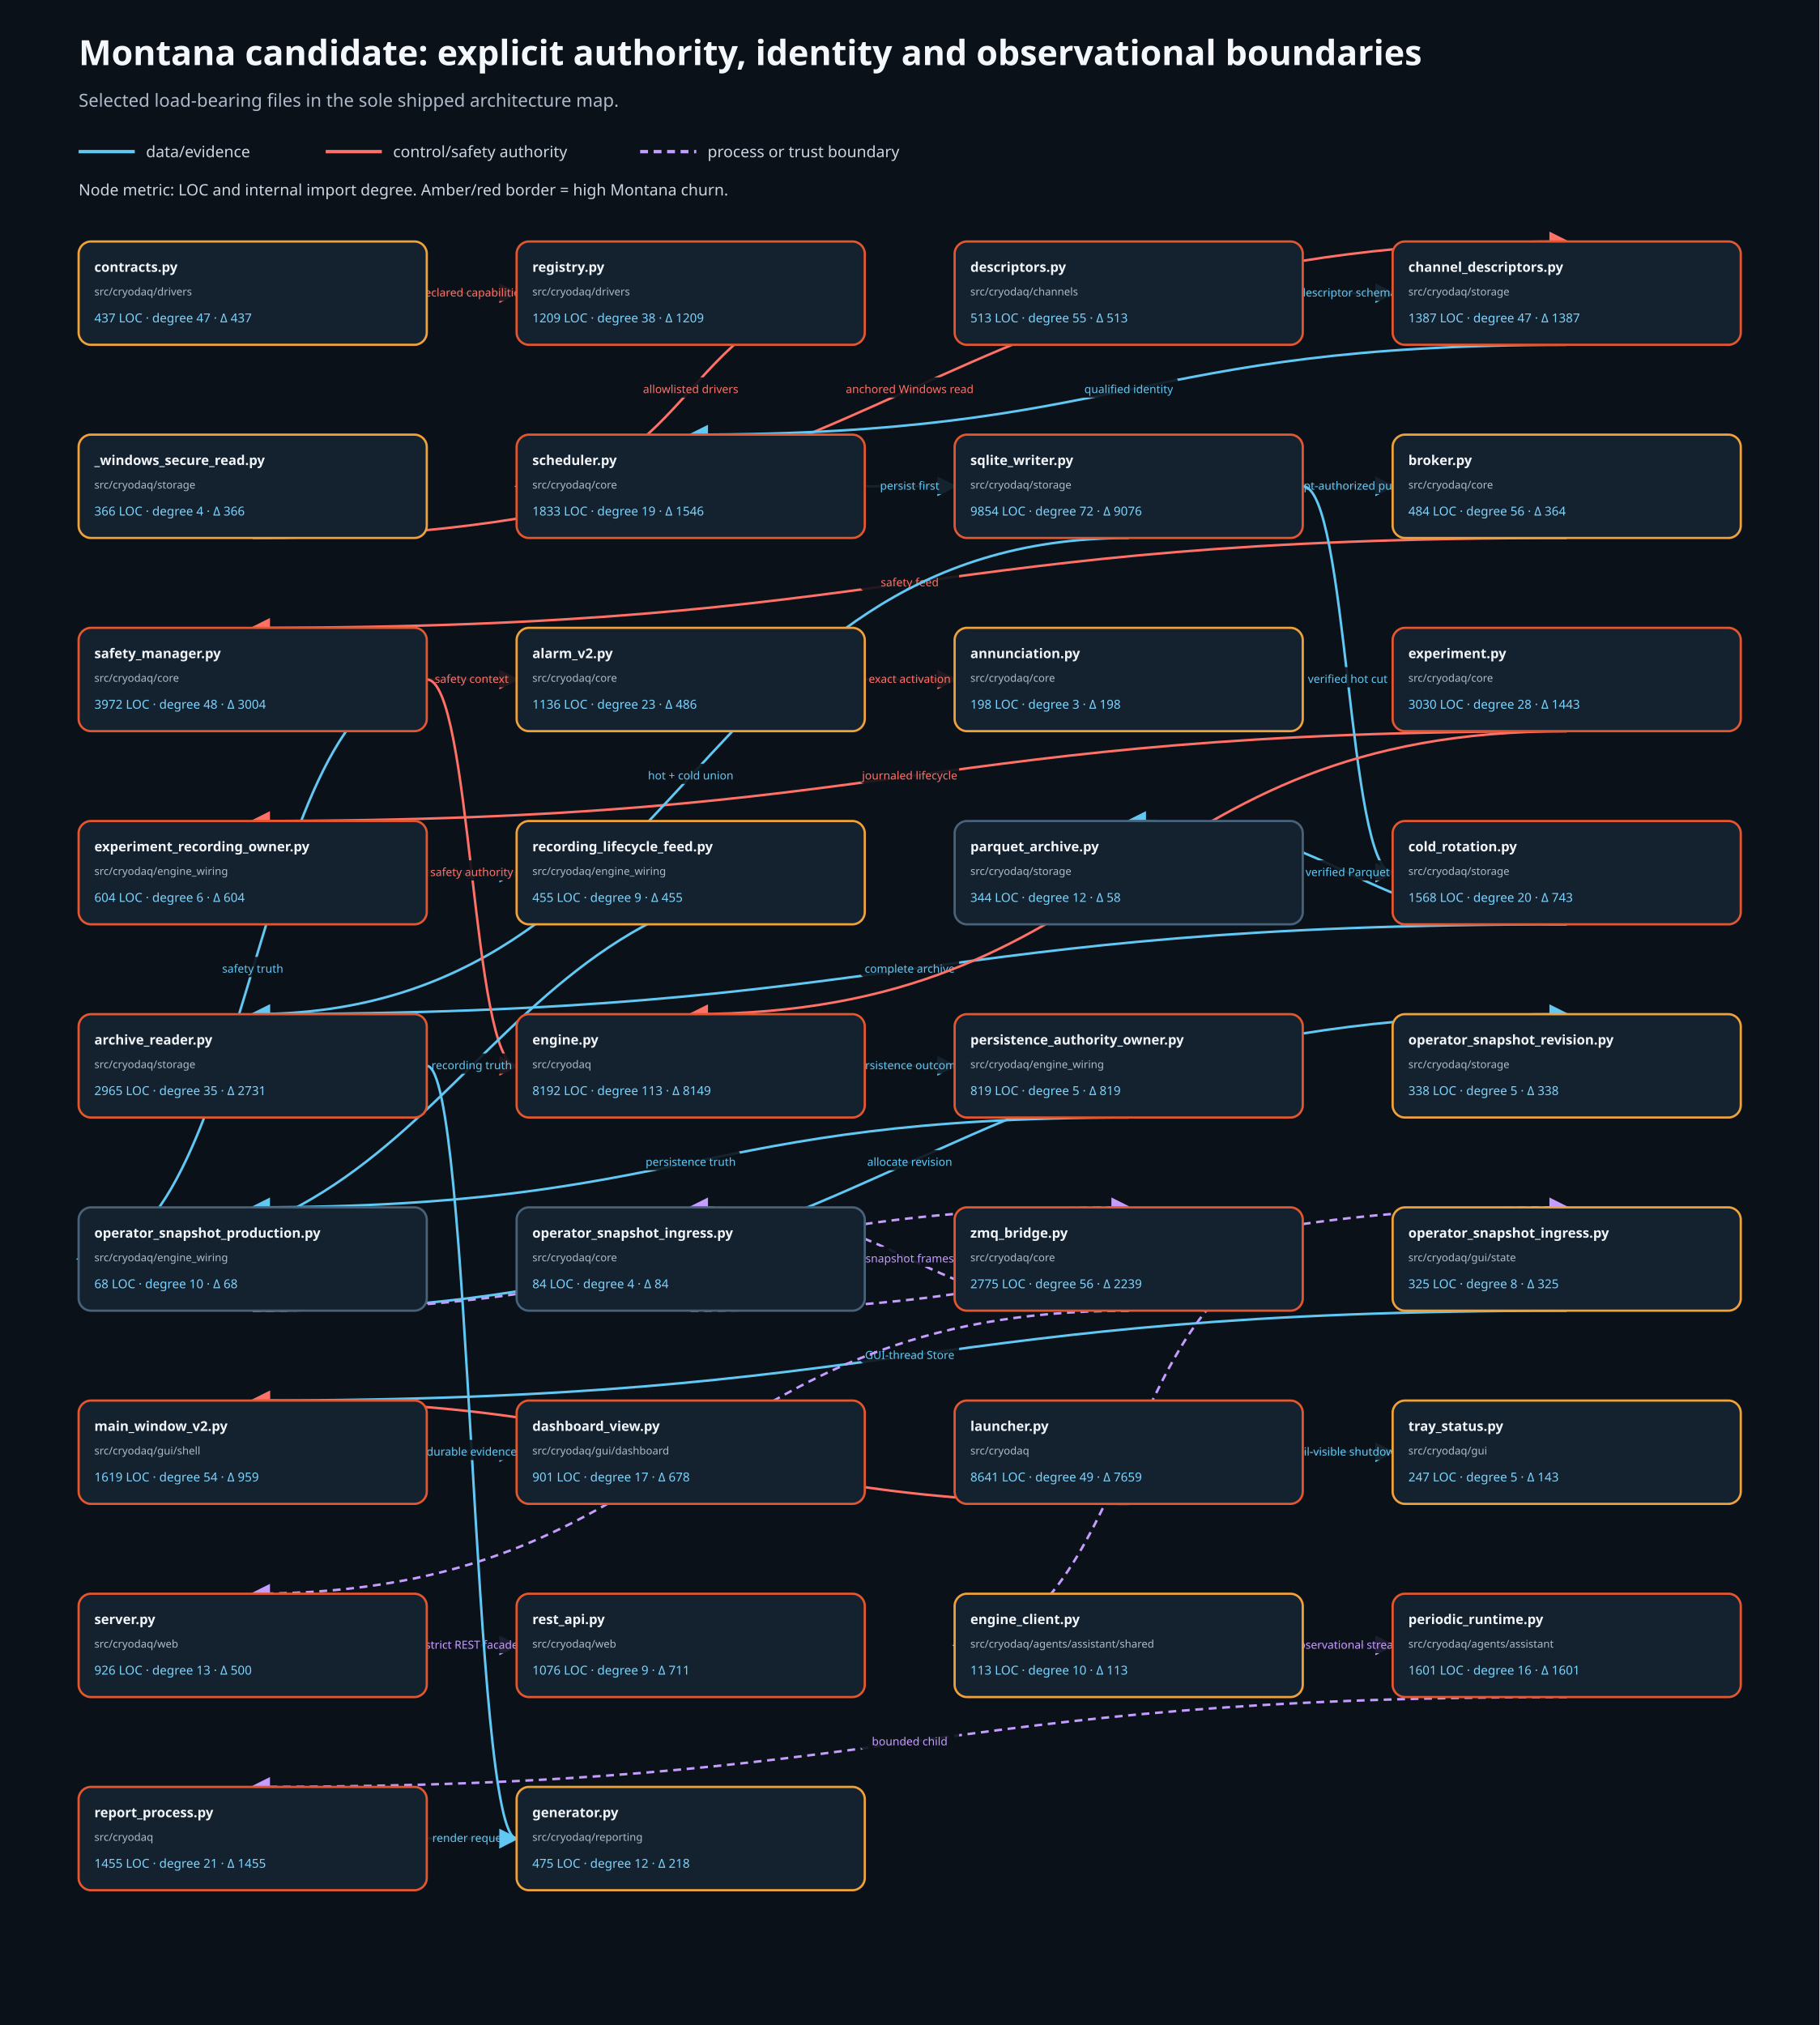
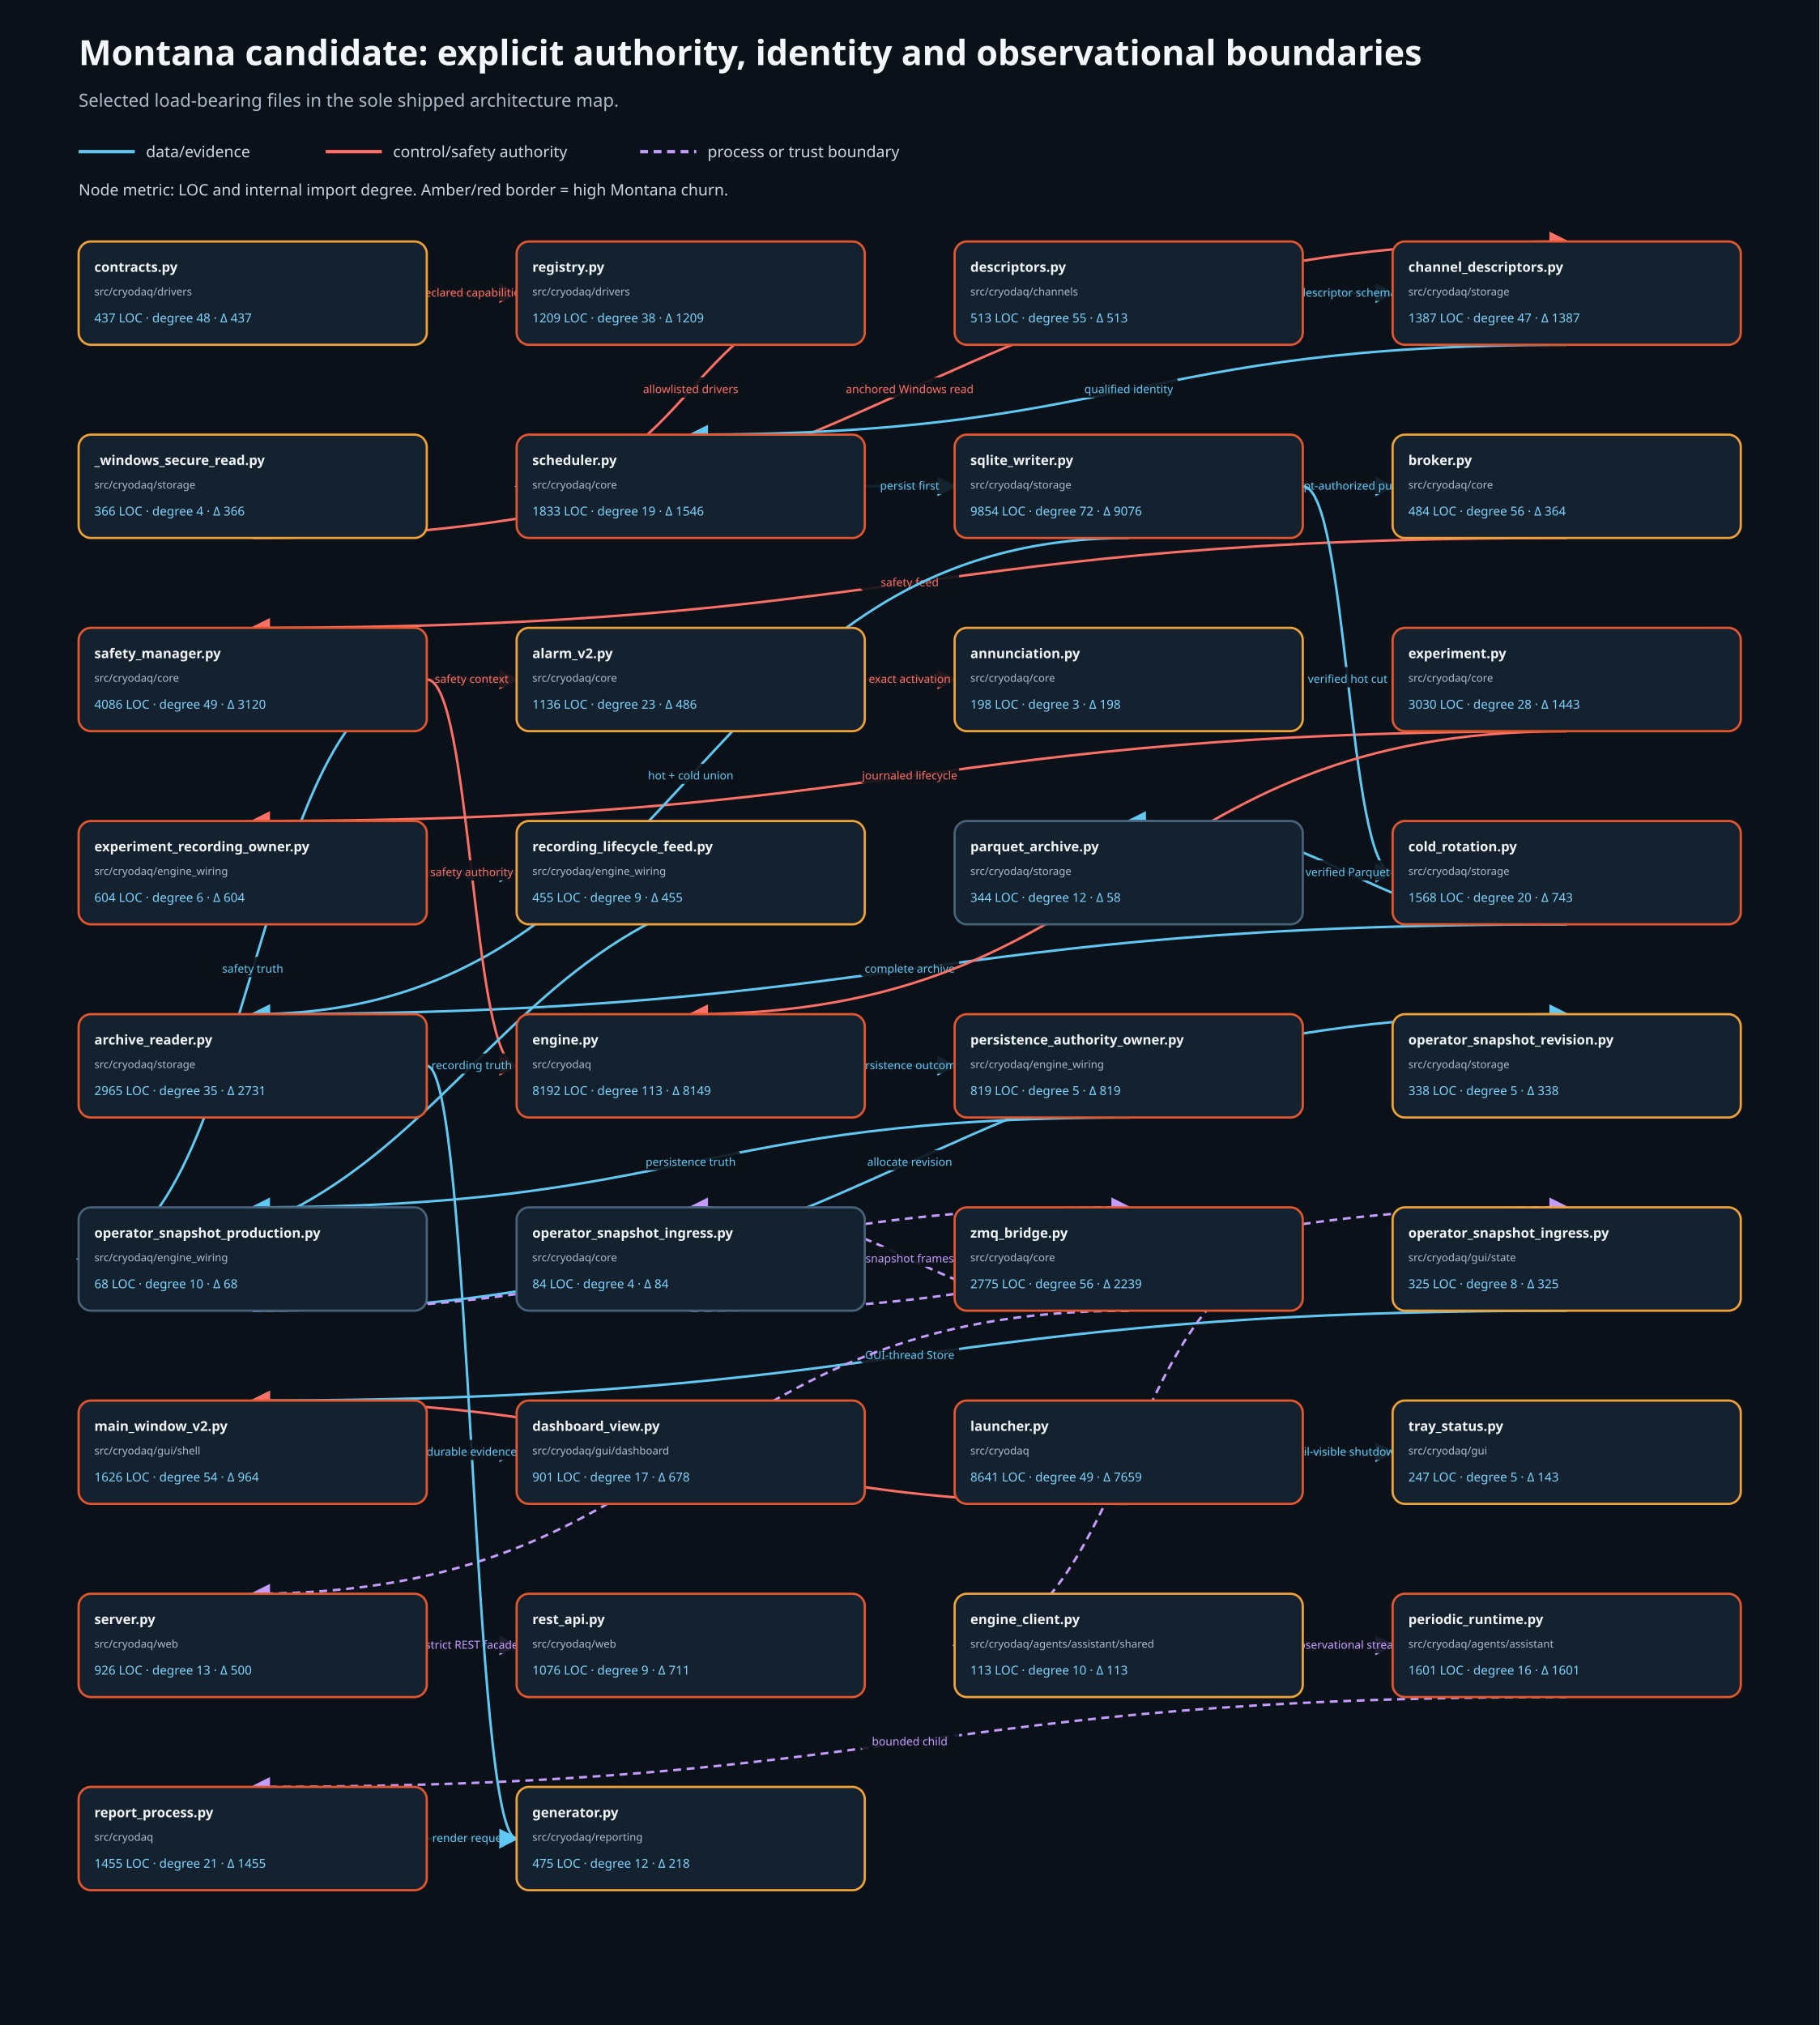
<svg xmlns="http://www.w3.org/2000/svg" role="img" aria-labelledby="title desc" viewBox="0 0 1620 1803" width="1620" height="1803">
  <defs>
    <marker id="dataArrow" markerWidth="8" markerHeight="8" refX="7" refY="4" orient="auto">
      <path d="M0,0 L8,4 L0,8 Z" fill="#61c8f4" />
    </marker>
    <marker id="controlArrow" markerWidth="8" markerHeight="8" refX="7" refY="4" orient="auto">
      <path d="M0,0 L8,4 L0,8 Z" fill="#ff7067" />
    </marker>
    <marker id="boundaryArrow" markerWidth="8" markerHeight="8" refX="7" refY="4" orient="auto">
      <path d="M0,0 L8,4 L0,8 Z" fill="#c59cff" />
    </marker>
  </defs>
  <rect width="100%" height="100%" fill="#0b1118" />
  <text x="70" y="58" fill="#f4f7fb" font-family="Segoe UI, sans-serif" font-size="31" font-weight="700">Montana candidate: explicit authority, identity and observational boundaries</text>
  <text x="70" y="95" fill="#aebaca" font-family="Segoe UI, sans-serif" font-size="16">Selected load-bearing files in the sole shipped architecture map.</text>
  <g aria-label="Legend" font-family="Segoe UI, sans-serif" font-size="14">
    <line x1="70" y1="135" x2="120" y2="135" stroke="#61c8f4" stroke-width="3" />
    <text x="130" y="140" fill="#cbd5e1">data/evidence</text>
    <line x1="290" y1="135" x2="340" y2="135" stroke="#ff7067" stroke-width="3" />
    <text x="350" y="140" fill="#cbd5e1">control/safety authority</text>
    <line x1="570" y1="135" x2="620" y2="135" stroke="#c59cff" stroke-width="3" stroke-dasharray="7 5" />
    <text x="630" y="140" fill="#cbd5e1">process or trust boundary</text>
    <text x="70" y="174" fill="#cbd5e1">Node metric: LOC and internal import degree. Amber/red border = high Montana churn.</text>
  </g>
  <g class="architecture-edges" fill="none">
    <path d="M380,261.0 C420.0,261.0 420.0,261.0 460,261.0" stroke="#ff7067" stroke-width="2.2" marker-end="url(#controlArrow)" />
    <rect x="376.0" y="250.0" width="88" height="18" rx="4" fill="#0b1118" opacity=".9" />
    <text x="420.0" y="264.0" text-anchor="middle" fill="#ff7067" font-family="Segoe UI, sans-serif" font-size="10">declared capabilities</text>
    <path d="M770,261.0 C615.0,261.0 615.0,433.0 460,433.0" stroke="#ff7067" stroke-width="2.2" marker-end="url(#controlArrow)" />
    <rect x="571.0" y="336.0" width="88" height="18" rx="4" fill="#0b1118" opacity=".9" />
    <text x="615.0" y="350.0" text-anchor="middle" fill="#ff7067" font-family="Segoe UI, sans-serif" font-size="10">allowlisted drivers</text>
    <path d="M1160,261.0 C1200.0,261.0 1200.0,261.0 1240,261.0" stroke="#61c8f4" stroke-width="2.2" marker-end="url(#dataArrow)" />
    <rect x="1156.0" y="250.0" width="88" height="18" rx="4" fill="#0b1118" opacity=".9" />
    <text x="1200.0" y="264.0" text-anchor="middle" fill="#61c8f4" font-family="Segoe UI, sans-serif" font-size="10">descriptor schema</text>
    <path d="M225.0,479 C810.0,479 810.0,215 1395.0,215" stroke="#ff7067" stroke-width="2.2" marker-end="url(#controlArrow)" />
    <rect x="766.0" y="336.0" width="88" height="18" rx="4" fill="#0b1118" opacity=".9" />
    <text x="810.0" y="350.0" text-anchor="middle" fill="#ff7067" font-family="Segoe UI, sans-serif" font-size="10">anchored Windows read</text>
    <path d="M1395.0,307 C1005.0,307 1005.0,387 615.0,387" stroke="#61c8f4" stroke-width="2.2" marker-end="url(#dataArrow)" />
    <rect x="961.0" y="336.0" width="88" height="18" rx="4" fill="#0b1118" opacity=".9" />
    <text x="1005.0" y="350.0" text-anchor="middle" fill="#61c8f4" font-family="Segoe UI, sans-serif" font-size="10">qualified identity</text>
    <path d="M770,433.0 C810.0,433.0 810.0,433.0 850,433.0" stroke="#61c8f4" stroke-width="2.2" marker-end="url(#dataArrow)" />
    <rect x="766.0" y="422.0" width="88" height="18" rx="4" fill="#0b1118" opacity=".9" />
    <text x="810.0" y="436.0" text-anchor="middle" fill="#61c8f4" font-family="Segoe UI, sans-serif" font-size="10">persist first</text>
    <path d="M1160,433.0 C1200.0,433.0 1200.0,433.0 1240,433.0" stroke="#61c8f4" stroke-width="2.2" marker-end="url(#dataArrow)" />
    <rect x="1156.0" y="422.0" width="88" height="18" rx="4" fill="#0b1118" opacity=".9" />
    <text x="1200.0" y="436.0" text-anchor="middle" fill="#61c8f4" font-family="Segoe UI, sans-serif" font-size="10">receipt-authorized publish</text>
    <path d="M1395.0,479 C810.0,479 810.0,559 225.0,559" stroke="#ff7067" stroke-width="2.2" marker-end="url(#controlArrow)" />
    <rect x="766.0" y="508.0" width="88" height="18" rx="4" fill="#0b1118" opacity=".9" />
    <text x="810.0" y="522.0" text-anchor="middle" fill="#ff7067" font-family="Segoe UI, sans-serif" font-size="10">safety feed</text>
    <path d="M380,605.0 C420.0,605.0 420.0,605.0 460,605.0" stroke="#ff7067" stroke-width="2.2" marker-end="url(#controlArrow)" />
    <rect x="376.0" y="594.0" width="88" height="18" rx="4" fill="#0b1118" opacity=".9" />
    <text x="420.0" y="608.0" text-anchor="middle" fill="#ff7067" font-family="Segoe UI, sans-serif" font-size="10">safety context</text>
    <path d="M770,605.0 C810.0,605.0 810.0,605.0 850,605.0" stroke="#ff7067" stroke-width="2.2" marker-end="url(#controlArrow)" />
    <rect x="766.0" y="594.0" width="88" height="18" rx="4" fill="#0b1118" opacity=".9" />
    <text x="810.0" y="608.0" text-anchor="middle" fill="#ff7067" font-family="Segoe UI, sans-serif" font-size="10">exact activation</text>
    <path d="M1395.0,651 C810.0,651 810.0,731 225.0,731" stroke="#ff7067" stroke-width="2.2" marker-end="url(#controlArrow)" />
    <rect x="766.0" y="680.0" width="88" height="18" rx="4" fill="#0b1118" opacity=".9" />
    <text x="810.0" y="694.0" text-anchor="middle" fill="#ff7067" font-family="Segoe UI, sans-serif" font-size="10">journaled lifecycle</text>
    <path d="M380,777.0 C420.0,777.0 420.0,777.0 460,777.0" stroke="#61c8f4" stroke-width="2.2" marker-end="url(#dataArrow)" />
    <rect x="376.0" y="766.0" width="88" height="18" rx="4" fill="#0b1118" opacity=".9" />
    <text x="420.0" y="780.0" text-anchor="middle" fill="#61c8f4" font-family="Segoe UI, sans-serif" font-size="10">recording outcome</text>
    <path d="M1160,433.0 C1200.0,433.0 1200.0,777.0 1240,777.0" stroke="#61c8f4" stroke-width="2.2" marker-end="url(#dataArrow)" />
    <rect x="1156.0" y="594.0" width="88" height="18" rx="4" fill="#0b1118" opacity=".9" />
    <text x="1200.0" y="608.0" text-anchor="middle" fill="#61c8f4" font-family="Segoe UI, sans-serif" font-size="10">verified hot cut</text>
    <path d="M1395.0,823 C1200.0,823 1200.0,731 1005.0,731" stroke="#61c8f4" stroke-width="2.2" marker-end="url(#dataArrow)" />
    <rect x="1156.0" y="766.0" width="88" height="18" rx="4" fill="#0b1118" opacity=".9" />
    <text x="1200.0" y="780.0" text-anchor="middle" fill="#61c8f4" font-family="Segoe UI, sans-serif" font-size="10">verified Parquet</text>
    <path d="M1395.0,823 C810.0,823 810.0,903 225.0,903" stroke="#61c8f4" stroke-width="2.2" marker-end="url(#dataArrow)" />
    <rect x="766.0" y="852.0" width="88" height="18" rx="4" fill="#0b1118" opacity=".9" />
    <text x="810.0" y="866.0" text-anchor="middle" fill="#61c8f4" font-family="Segoe UI, sans-serif" font-size="10">complete archive</text>
    <path d="M1005.0,479 C615.0,479 615.0,903 225.0,903" stroke="#61c8f4" stroke-width="2.2" marker-end="url(#dataArrow)" />
    <rect x="571.0" y="680.0" width="88" height="18" rx="4" fill="#0b1118" opacity=".9" />
    <text x="615.0" y="694.0" text-anchor="middle" fill="#61c8f4" font-family="Segoe UI, sans-serif" font-size="10">hot + cold union</text>
    <path d="M380,605.0 C420.0,605.0 420.0,949.0 460,949.0" stroke="#ff7067" stroke-width="2.2" marker-end="url(#controlArrow)" />
    <rect x="376.0" y="766.0" width="88" height="18" rx="4" fill="#0b1118" opacity=".9" />
    <text x="420.0" y="780.0" text-anchor="middle" fill="#ff7067" font-family="Segoe UI, sans-serif" font-size="10">safety authority</text>
    <path d="M1395.0,651 C1005.0,651 1005.0,903 615.0,903" stroke="#ff7067" stroke-width="2.2" marker-end="url(#controlArrow)" />
    <rect x="961.0" y="766.0" width="88" height="18" rx="4" fill="#0b1118" opacity=".9" />
    <text x="1005.0" y="780.0" text-anchor="middle" fill="#ff7067" font-family="Segoe UI, sans-serif" font-size="10">experiment commands</text>
    <path d="M770,949.0 C810.0,949.0 810.0,949.0 850,949.0" stroke="#61c8f4" stroke-width="2.2" marker-end="url(#dataArrow)" />
    <rect x="766.0" y="938.0" width="88" height="18" rx="4" fill="#0b1118" opacity=".9" />
    <text x="810.0" y="952.0" text-anchor="middle" fill="#61c8f4" font-family="Segoe UI, sans-serif" font-size="10">persistence outcomes</text>
    <path d="M770,777.0 C420.0,777.0 420.0,1121.0 70,1121.0" stroke="#61c8f4" stroke-width="2.2" marker-end="url(#dataArrow)" />
    <rect x="376.0" y="938.0" width="88" height="18" rx="4" fill="#0b1118" opacity=".9" />
    <text x="420.0" y="952.0" text-anchor="middle" fill="#61c8f4" font-family="Segoe UI, sans-serif" font-size="10">recording truth</text>
    <path d="M1005.0,995 C615.0,995 615.0,1075 225.0,1075" stroke="#61c8f4" stroke-width="2.2" marker-end="url(#dataArrow)" />
    <rect x="571.0" y="1024.0" width="88" height="18" rx="4" fill="#0b1118" opacity=".9" />
    <text x="615.0" y="1038.0" text-anchor="middle" fill="#61c8f4" font-family="Segoe UI, sans-serif" font-size="10">persistence truth</text>
    <path d="M380,605.0 C225.0,605.0 225.0,1121.0 70,1121.0" stroke="#61c8f4" stroke-width="2.2" marker-end="url(#dataArrow)" />
    <rect x="181.0" y="852.0" width="88" height="18" rx="4" fill="#0b1118" opacity=".9" />
    <text x="225.0" y="866.0" text-anchor="middle" fill="#61c8f4" font-family="Segoe UI, sans-serif" font-size="10">safety truth</text>
    <path d="M225.0,1167 C810.0,1167 810.0,903 1395.0,903" stroke="#61c8f4" stroke-width="2.2" marker-end="url(#dataArrow)" />
    <rect x="766.0" y="1024.0" width="88" height="18" rx="4" fill="#0b1118" opacity=".9" />
    <text x="810.0" y="1038.0" text-anchor="middle" fill="#61c8f4" font-family="Segoe UI, sans-serif" font-size="10">allocate revision</text>
    <path d="M225.0,1167 C615.0,1167 615.0,1075 1005.0,1075" stroke="#c59cff" stroke-width="2.2" marker-end="url(#boundaryArrow)" stroke-dasharray="7 5" />
    <rect x="571.0" y="1110.0" width="88" height="18" rx="4" fill="#0b1118" opacity=".9" />
    <text x="615.0" y="1124.0" text-anchor="middle" fill="#c59cff" font-family="Segoe UI, sans-serif" font-size="10">revisioned PUB</text>
    <path d="M1005.0,1167 C810.0,1167 810.0,1075 615.0,1075" stroke="#c59cff" stroke-width="2.2" marker-end="url(#boundaryArrow)" stroke-dasharray="7 5" />
    <rect x="766.0" y="1110.0" width="88" height="18" rx="4" fill="#0b1118" opacity=".9" />
    <text x="810.0" y="1124.0" text-anchor="middle" fill="#c59cff" font-family="Segoe UI, sans-serif" font-size="10">snapshot frames</text>
    <path d="M615.0,1167 C1005.0,1167 1005.0,1075 1395.0,1075" stroke="#c59cff" stroke-width="2.2" marker-end="url(#boundaryArrow)" stroke-dasharray="7 5" />
    <rect x="961.0" y="1110.0" width="88" height="18" rx="4" fill="#0b1118" opacity=".9" />
    <text x="1005.0" y="1124.0" text-anchor="middle" fill="#c59cff" font-family="Segoe UI, sans-serif" font-size="10">bounded queue</text>
    <path d="M1395.0,1167 C810.0,1167 810.0,1247 225.0,1247" stroke="#61c8f4" stroke-width="2.2" marker-end="url(#dataArrow)" />
    <rect x="766.0" y="1196.0" width="88" height="18" rx="4" fill="#0b1118" opacity=".9" />
    <text x="810.0" y="1210.0" text-anchor="middle" fill="#61c8f4" font-family="Segoe UI, sans-serif" font-size="10">GUI-thread Store</text>
    <path d="M380,1293.0 C420.0,1293.0 420.0,1293.0 460,1293.0" stroke="#61c8f4" stroke-width="2.2" marker-end="url(#dataArrow)" />
    <rect x="376.0" y="1282.0" width="88" height="18" rx="4" fill="#0b1118" opacity=".9" />
    <text x="420.0" y="1296.0" text-anchor="middle" fill="#61c8f4" font-family="Segoe UI, sans-serif" font-size="10">panoramic truth</text>
    <path d="M1005.0,1339 C615.0,1339 615.0,1247 225.0,1247" stroke="#ff7067" stroke-width="2.2" marker-end="url(#controlArrow)" />
    <rect x="571.0" y="1282.0" width="88" height="18" rx="4" fill="#0b1118" opacity=".9" />
    <text x="615.0" y="1296.0" text-anchor="middle" fill="#ff7067" font-family="Segoe UI, sans-serif" font-size="10">owns GUI lifecycle</text>
    <path d="M1160,1293.0 C1200.0,1293.0 1200.0,1293.0 1240,1293.0" stroke="#61c8f4" stroke-width="2.2" marker-end="url(#dataArrow)" />
    <rect x="1156.0" y="1282.0" width="88" height="18" rx="4" fill="#0b1118" opacity=".9" />
    <text x="1200.0" y="1296.0" text-anchor="middle" fill="#61c8f4" font-family="Segoe UI, sans-serif" font-size="10">fail-visible shutdown</text>
    <path d="M1005.0,1167 C615.0,1167 615.0,1419 225.0,1419" stroke="#c59cff" stroke-width="2.2" marker-end="url(#boundaryArrow)" stroke-dasharray="7 5" />
    <rect x="571.0" y="1282.0" width="88" height="18" rx="4" fill="#0b1118" opacity=".9" />
    <text x="615.0" y="1296.0" text-anchor="middle" fill="#c59cff" font-family="Segoe UI, sans-serif" font-size="10">monitoring transport</text>
    <path d="M380,1465.0 C420.0,1465.0 420.0,1465.0 460,1465.0" stroke="#c59cff" stroke-width="2.2" marker-end="url(#boundaryArrow)" stroke-dasharray="7 5" />
    <rect x="376.0" y="1454.0" width="88" height="18" rx="4" fill="#0b1118" opacity=".9" />
    <text x="420.0" y="1468.0" text-anchor="middle" fill="#c59cff" font-family="Segoe UI, sans-serif" font-size="10">strict REST facade</text>
    <path d="M1160,1121.0 C1005.0,1121.0 1005.0,1465.0 850,1465.0" stroke="#c59cff" stroke-width="2.2" marker-end="url(#boundaryArrow)" stroke-dasharray="7 5" />
    <rect x="961.0" y="1282.0" width="88" height="18" rx="4" fill="#0b1118" opacity=".9" />
    <text x="1005.0" y="1296.0" text-anchor="middle" fill="#c59cff" font-family="Segoe UI, sans-serif" font-size="10">allowlisted query</text>
    <path d="M1160,1465.0 C1200.0,1465.0 1200.0,1465.0 1240,1465.0" stroke="#c59cff" stroke-width="2.2" marker-end="url(#boundaryArrow)" stroke-dasharray="7 5" />
    <rect x="1156.0" y="1454.0" width="88" height="18" rx="4" fill="#0b1118" opacity=".9" />
    <text x="1200.0" y="1468.0" text-anchor="middle" fill="#c59cff" font-family="Segoe UI, sans-serif" font-size="10">observational stream</text>
    <path d="M1395.0,1511 C810.0,1511 810.0,1591 225.0,1591" stroke="#c59cff" stroke-width="2.2" marker-end="url(#boundaryArrow)" stroke-dasharray="7 5" />
    <rect x="766.0" y="1540.0" width="88" height="18" rx="4" fill="#0b1118" opacity=".9" />
    <text x="810.0" y="1554.0" text-anchor="middle" fill="#c59cff" font-family="Segoe UI, sans-serif" font-size="10">bounded child</text>
    <path d="M380,1637.0 C420.0,1637.0 420.0,1637.0 460,1637.0" stroke="#61c8f4" stroke-width="2.2" marker-end="url(#dataArrow)" />
    <rect x="376.0" y="1626.0" width="88" height="18" rx="4" fill="#0b1118" opacity=".9" />
    <text x="420.0" y="1640.0" text-anchor="middle" fill="#61c8f4" font-family="Segoe UI, sans-serif" font-size="10">render request</text>
    <path d="M380,949.0 C420.0,949.0 420.0,1637.0 460,1637.0" stroke="#61c8f4" stroke-width="2.2" marker-end="url(#dataArrow)" />
    <rect x="376.0" y="1282.0" width="88" height="18" rx="4" fill="#0b1118" opacity=".9" />
    <text x="420.0" y="1296.0" text-anchor="middle" fill="#61c8f4" font-family="Segoe UI, sans-serif" font-size="10">durable evidence</text>
  </g>
  <g class="important-files" font-family="Segoe UI, sans-serif">
-     <g class="file-node" data-path="src/cryodaq/drivers/contracts.py" data-kind="blob" role="group" aria-label="src/cryodaq/drivers/contracts.py | 437 LOC | internal degree 47 | churn 437">
+     <g class="file-node" data-path="src/cryodaq/drivers/contracts.py" data-kind="blob" role="group" aria-label="src/cryodaq/drivers/contracts.py | 437 LOC | internal degree 48 | churn 437">
      <rect x="70" y="215" width="310" height="92" rx="11" fill="#142230" stroke="#f0a23a" stroke-width="2" />
      <text x="84" y="242" fill="#f1f5f9" font-size="12" font-weight="700">contracts.py</text>
      <text x="84" y="263" fill="#aebaca" font-size="9.5">src/cryodaq/drivers</text>
-       <text x="84" y="287" fill="#7dd3fc" font-size="11">437 LOC · degree 47 · Δ 437</text>
+       <text x="84" y="287" fill="#7dd3fc" font-size="11">437 LOC · degree 48 · Δ 437</text>
    </g>
    <g class="file-node" data-path="src/cryodaq/drivers/registry.py" data-kind="blob" role="group" aria-label="src/cryodaq/drivers/registry.py | 1209 LOC | internal degree 38 | churn 1209">
      <rect x="460" y="215" width="310" height="92" rx="11" fill="#142230" stroke="#e4572e" stroke-width="2" />
      <text x="474" y="242" fill="#f1f5f9" font-size="12" font-weight="700">registry.py</text>
      <text x="474" y="263" fill="#aebaca" font-size="9.5">src/cryodaq/drivers</text>
      <text x="474" y="287" fill="#7dd3fc" font-size="11">1209 LOC · degree 38 · Δ 1209</text>
    </g>
    <g class="file-node" data-path="src/cryodaq/channels/descriptors.py" data-kind="blob" role="group" aria-label="src/cryodaq/channels/descriptors.py | 513 LOC | internal degree 55 | churn 513">
      <rect x="850" y="215" width="310" height="92" rx="11" fill="#142230" stroke="#e4572e" stroke-width="2" />
      <text x="864" y="242" fill="#f1f5f9" font-size="12" font-weight="700">descriptors.py</text>
      <text x="864" y="263" fill="#aebaca" font-size="9.5">src/cryodaq/channels</text>
      <text x="864" y="287" fill="#7dd3fc" font-size="11">513 LOC · degree 55 · Δ 513</text>
    </g>
    <g class="file-node" data-path="src/cryodaq/storage/channel_descriptors.py" data-kind="blob" role="group" aria-label="src/cryodaq/storage/channel_descriptors.py | 1387 LOC | internal degree 47 | churn 1387">
      <rect x="1240" y="215" width="310" height="92" rx="11" fill="#142230" stroke="#e4572e" stroke-width="2" />
      <text x="1254" y="242" fill="#f1f5f9" font-size="12" font-weight="700">channel_descriptors.py</text>
      <text x="1254" y="263" fill="#aebaca" font-size="9.5">src/cryodaq/storage</text>
      <text x="1254" y="287" fill="#7dd3fc" font-size="11">1387 LOC · degree 47 · Δ 1387</text>
    </g>
    <g class="file-node" data-path="src/cryodaq/storage/_windows_secure_read.py" data-kind="blob" role="group" aria-label="src/cryodaq/storage/_windows_secure_read.py | 366 LOC | internal degree 4 | churn 366">
      <rect x="70" y="387" width="310" height="92" rx="11" fill="#142230" stroke="#f0a23a" stroke-width="2" />
      <text x="84" y="414" fill="#f1f5f9" font-size="12" font-weight="700">_windows_secure_read.py</text>
      <text x="84" y="435" fill="#aebaca" font-size="9.5">src/cryodaq/storage</text>
      <text x="84" y="459" fill="#7dd3fc" font-size="11">366 LOC · degree 4 · Δ 366</text>
    </g>
    <g class="file-node" data-path="src/cryodaq/core/scheduler.py" data-kind="blob" role="group" aria-label="src/cryodaq/core/scheduler.py | 1833 LOC | internal degree 19 | churn 1546">
      <rect x="460" y="387" width="310" height="92" rx="11" fill="#142230" stroke="#e4572e" stroke-width="2" />
      <text x="474" y="414" fill="#f1f5f9" font-size="12" font-weight="700">scheduler.py</text>
      <text x="474" y="435" fill="#aebaca" font-size="9.5">src/cryodaq/core</text>
      <text x="474" y="459" fill="#7dd3fc" font-size="11">1833 LOC · degree 19 · Δ 1546</text>
    </g>
    <g class="file-node" data-path="src/cryodaq/storage/sqlite_writer.py" data-kind="blob" role="group" aria-label="src/cryodaq/storage/sqlite_writer.py | 9854 LOC | internal degree 72 | churn 9076">
      <rect x="850" y="387" width="310" height="92" rx="11" fill="#142230" stroke="#e4572e" stroke-width="2" />
      <text x="864" y="414" fill="#f1f5f9" font-size="12" font-weight="700">sqlite_writer.py</text>
      <text x="864" y="435" fill="#aebaca" font-size="9.5">src/cryodaq/storage</text>
      <text x="864" y="459" fill="#7dd3fc" font-size="11">9854 LOC · degree 72 · Δ 9076</text>
    </g>
    <g class="file-node" data-path="src/cryodaq/core/broker.py" data-kind="blob" role="group" aria-label="src/cryodaq/core/broker.py | 484 LOC | internal degree 56 | churn 364">
      <rect x="1240" y="387" width="310" height="92" rx="11" fill="#142230" stroke="#f0a23a" stroke-width="2" />
      <text x="1254" y="414" fill="#f1f5f9" font-size="12" font-weight="700">broker.py</text>
      <text x="1254" y="435" fill="#aebaca" font-size="9.5">src/cryodaq/core</text>
      <text x="1254" y="459" fill="#7dd3fc" font-size="11">484 LOC · degree 56 · Δ 364</text>
    </g>
-     <g class="file-node" data-path="src/cryodaq/core/safety_manager.py" data-kind="blob" role="group" aria-label="src/cryodaq/core/safety_manager.py | 3972 LOC | internal degree 48 | churn 3004">
+     <g class="file-node" data-path="src/cryodaq/core/safety_manager.py" data-kind="blob" role="group" aria-label="src/cryodaq/core/safety_manager.py | 4086 LOC | internal degree 49 | churn 3120">
      <rect x="70" y="559" width="310" height="92" rx="11" fill="#142230" stroke="#e4572e" stroke-width="2" />
      <text x="84" y="586" fill="#f1f5f9" font-size="12" font-weight="700">safety_manager.py</text>
      <text x="84" y="607" fill="#aebaca" font-size="9.5">src/cryodaq/core</text>
-       <text x="84" y="631" fill="#7dd3fc" font-size="11">3972 LOC · degree 48 · Δ 3004</text>
+       <text x="84" y="631" fill="#7dd3fc" font-size="11">4086 LOC · degree 49 · Δ 3120</text>
    </g>
    <g class="file-node" data-path="src/cryodaq/core/alarm_v2.py" data-kind="blob" role="group" aria-label="src/cryodaq/core/alarm_v2.py | 1136 LOC | internal degree 23 | churn 486">
      <rect x="460" y="559" width="310" height="92" rx="11" fill="#142230" stroke="#f0a23a" stroke-width="2" />
      <text x="474" y="586" fill="#f1f5f9" font-size="12" font-weight="700">alarm_v2.py</text>
      <text x="474" y="607" fill="#aebaca" font-size="9.5">src/cryodaq/core</text>
      <text x="474" y="631" fill="#7dd3fc" font-size="11">1136 LOC · degree 23 · Δ 486</text>
    </g>
    <g class="file-node" data-path="src/cryodaq/core/annunciation.py" data-kind="blob" role="group" aria-label="src/cryodaq/core/annunciation.py | 198 LOC | internal degree 3 | churn 198">
      <rect x="850" y="559" width="310" height="92" rx="11" fill="#142230" stroke="#f0a23a" stroke-width="2" />
      <text x="864" y="586" fill="#f1f5f9" font-size="12" font-weight="700">annunciation.py</text>
      <text x="864" y="607" fill="#aebaca" font-size="9.5">src/cryodaq/core</text>
      <text x="864" y="631" fill="#7dd3fc" font-size="11">198 LOC · degree 3 · Δ 198</text>
    </g>
    <g class="file-node" data-path="src/cryodaq/core/experiment.py" data-kind="blob" role="group" aria-label="src/cryodaq/core/experiment.py | 3030 LOC | internal degree 28 | churn 1443">
      <rect x="1240" y="559" width="310" height="92" rx="11" fill="#142230" stroke="#e4572e" stroke-width="2" />
      <text x="1254" y="586" fill="#f1f5f9" font-size="12" font-weight="700">experiment.py</text>
      <text x="1254" y="607" fill="#aebaca" font-size="9.5">src/cryodaq/core</text>
      <text x="1254" y="631" fill="#7dd3fc" font-size="11">3030 LOC · degree 28 · Δ 1443</text>
    </g>
    <g class="file-node" data-path="src/cryodaq/engine_wiring/experiment_recording_owner.py" data-kind="blob" role="group" aria-label="src/cryodaq/engine_wiring/experiment_recording_owner.py | 604 LOC | internal degree 6 | churn 604">
      <rect x="70" y="731" width="310" height="92" rx="11" fill="#142230" stroke="#e4572e" stroke-width="2" />
      <text x="84" y="758" fill="#f1f5f9" font-size="12" font-weight="700">experiment_recording_owner.py</text>
      <text x="84" y="779" fill="#aebaca" font-size="9.5">src/cryodaq/engine_wiring</text>
      <text x="84" y="803" fill="#7dd3fc" font-size="11">604 LOC · degree 6 · Δ 604</text>
    </g>
    <g class="file-node" data-path="src/cryodaq/engine_wiring/recording_lifecycle_feed.py" data-kind="blob" role="group" aria-label="src/cryodaq/engine_wiring/recording_lifecycle_feed.py | 455 LOC | internal degree 9 | churn 455">
      <rect x="460" y="731" width="310" height="92" rx="11" fill="#142230" stroke="#f0a23a" stroke-width="2" />
      <text x="474" y="758" fill="#f1f5f9" font-size="12" font-weight="700">recording_lifecycle_feed.py</text>
      <text x="474" y="779" fill="#aebaca" font-size="9.5">src/cryodaq/engine_wiring</text>
      <text x="474" y="803" fill="#7dd3fc" font-size="11">455 LOC · degree 9 · Δ 455</text>
    </g>
    <g class="file-node" data-path="src/cryodaq/storage/parquet_archive.py" data-kind="blob" role="group" aria-label="src/cryodaq/storage/parquet_archive.py | 344 LOC | internal degree 12 | churn 58">
      <rect x="850" y="731" width="310" height="92" rx="11" fill="#142230" stroke="#48627a" stroke-width="2" />
      <text x="864" y="758" fill="#f1f5f9" font-size="12" font-weight="700">parquet_archive.py</text>
      <text x="864" y="779" fill="#aebaca" font-size="9.5">src/cryodaq/storage</text>
      <text x="864" y="803" fill="#7dd3fc" font-size="11">344 LOC · degree 12 · Δ 58</text>
    </g>
    <g class="file-node" data-path="src/cryodaq/storage/cold_rotation.py" data-kind="blob" role="group" aria-label="src/cryodaq/storage/cold_rotation.py | 1568 LOC | internal degree 20 | churn 743">
      <rect x="1240" y="731" width="310" height="92" rx="11" fill="#142230" stroke="#e4572e" stroke-width="2" />
      <text x="1254" y="758" fill="#f1f5f9" font-size="12" font-weight="700">cold_rotation.py</text>
      <text x="1254" y="779" fill="#aebaca" font-size="9.5">src/cryodaq/storage</text>
      <text x="1254" y="803" fill="#7dd3fc" font-size="11">1568 LOC · degree 20 · Δ 743</text>
    </g>
    <g class="file-node" data-path="src/cryodaq/storage/archive_reader.py" data-kind="blob" role="group" aria-label="src/cryodaq/storage/archive_reader.py | 2965 LOC | internal degree 35 | churn 2731">
      <rect x="70" y="903" width="310" height="92" rx="11" fill="#142230" stroke="#e4572e" stroke-width="2" />
      <text x="84" y="930" fill="#f1f5f9" font-size="12" font-weight="700">archive_reader.py</text>
      <text x="84" y="951" fill="#aebaca" font-size="9.5">src/cryodaq/storage</text>
      <text x="84" y="975" fill="#7dd3fc" font-size="11">2965 LOC · degree 35 · Δ 2731</text>
    </g>
    <g class="file-node" data-path="src/cryodaq/engine.py" data-kind="blob" role="group" aria-label="src/cryodaq/engine.py | 8192 LOC | internal degree 113 | churn 8149">
      <rect x="460" y="903" width="310" height="92" rx="11" fill="#142230" stroke="#e4572e" stroke-width="2" />
      <text x="474" y="930" fill="#f1f5f9" font-size="12" font-weight="700">engine.py</text>
      <text x="474" y="951" fill="#aebaca" font-size="9.5">src/cryodaq</text>
      <text x="474" y="975" fill="#7dd3fc" font-size="11">8192 LOC · degree 113 · Δ 8149</text>
    </g>
    <g class="file-node" data-path="src/cryodaq/engine_wiring/persistence_authority_owner.py" data-kind="blob" role="group" aria-label="src/cryodaq/engine_wiring/persistence_authority_owner.py | 819 LOC | internal degree 5 | churn 819">
      <rect x="850" y="903" width="310" height="92" rx="11" fill="#142230" stroke="#e4572e" stroke-width="2" />
      <text x="864" y="930" fill="#f1f5f9" font-size="12" font-weight="700">persistence_authority_owner.py</text>
      <text x="864" y="951" fill="#aebaca" font-size="9.5">src/cryodaq/engine_wiring</text>
      <text x="864" y="975" fill="#7dd3fc" font-size="11">819 LOC · degree 5 · Δ 819</text>
    </g>
    <g class="file-node" data-path="src/cryodaq/storage/operator_snapshot_revision.py" data-kind="blob" role="group" aria-label="src/cryodaq/storage/operator_snapshot_revision.py | 338 LOC | internal degree 5 | churn 338">
      <rect x="1240" y="903" width="310" height="92" rx="11" fill="#142230" stroke="#f0a23a" stroke-width="2" />
      <text x="1254" y="930" fill="#f1f5f9" font-size="12" font-weight="700">operator_snapshot_revision.py</text>
      <text x="1254" y="951" fill="#aebaca" font-size="9.5">src/cryodaq/storage</text>
      <text x="1254" y="975" fill="#7dd3fc" font-size="11">338 LOC · degree 5 · Δ 338</text>
    </g>
    <g class="file-node" data-path="src/cryodaq/engine_wiring/operator_snapshot_production.py" data-kind="blob" role="group" aria-label="src/cryodaq/engine_wiring/operator_snapshot_production.py | 68 LOC | internal degree 10 | churn 68">
      <rect x="70" y="1075" width="310" height="92" rx="11" fill="#142230" stroke="#48627a" stroke-width="2" />
      <text x="84" y="1102" fill="#f1f5f9" font-size="12" font-weight="700">operator_snapshot_production.py</text>
      <text x="84" y="1123" fill="#aebaca" font-size="9.5">src/cryodaq/engine_wiring</text>
      <text x="84" y="1147" fill="#7dd3fc" font-size="11">68 LOC · degree 10 · Δ 68</text>
    </g>
    <g class="file-node" data-path="src/cryodaq/core/operator_snapshot_ingress.py" data-kind="blob" role="group" aria-label="src/cryodaq/core/operator_snapshot_ingress.py | 84 LOC | internal degree 4 | churn 84">
      <rect x="460" y="1075" width="310" height="92" rx="11" fill="#142230" stroke="#48627a" stroke-width="2" />
      <text x="474" y="1102" fill="#f1f5f9" font-size="12" font-weight="700">operator_snapshot_ingress.py</text>
      <text x="474" y="1123" fill="#aebaca" font-size="9.5">src/cryodaq/core</text>
      <text x="474" y="1147" fill="#7dd3fc" font-size="11">84 LOC · degree 4 · Δ 84</text>
    </g>
    <g class="file-node" data-path="src/cryodaq/core/zmq_bridge.py" data-kind="blob" role="group" aria-label="src/cryodaq/core/zmq_bridge.py | 2775 LOC | internal degree 56 | churn 2239">
      <rect x="850" y="1075" width="310" height="92" rx="11" fill="#142230" stroke="#e4572e" stroke-width="2" />
      <text x="864" y="1102" fill="#f1f5f9" font-size="12" font-weight="700">zmq_bridge.py</text>
      <text x="864" y="1123" fill="#aebaca" font-size="9.5">src/cryodaq/core</text>
      <text x="864" y="1147" fill="#7dd3fc" font-size="11">2775 LOC · degree 56 · Δ 2239</text>
    </g>
    <g class="file-node" data-path="src/cryodaq/gui/state/operator_snapshot_ingress.py" data-kind="blob" role="group" aria-label="src/cryodaq/gui/state/operator_snapshot_ingress.py | 325 LOC | internal degree 8 | churn 325">
      <rect x="1240" y="1075" width="310" height="92" rx="11" fill="#142230" stroke="#f0a23a" stroke-width="2" />
      <text x="1254" y="1102" fill="#f1f5f9" font-size="12" font-weight="700">operator_snapshot_ingress.py</text>
      <text x="1254" y="1123" fill="#aebaca" font-size="9.5">src/cryodaq/gui/state</text>
      <text x="1254" y="1147" fill="#7dd3fc" font-size="11">325 LOC · degree 8 · Δ 325</text>
    </g>
-     <g class="file-node" data-path="src/cryodaq/gui/shell/main_window_v2.py" data-kind="blob" role="group" aria-label="src/cryodaq/gui/shell/main_window_v2.py | 1619 LOC | internal degree 54 | churn 959">
+     <g class="file-node" data-path="src/cryodaq/gui/shell/main_window_v2.py" data-kind="blob" role="group" aria-label="src/cryodaq/gui/shell/main_window_v2.py | 1626 LOC | internal degree 54 | churn 964">
      <rect x="70" y="1247" width="310" height="92" rx="11" fill="#142230" stroke="#e4572e" stroke-width="2" />
      <text x="84" y="1274" fill="#f1f5f9" font-size="12" font-weight="700">main_window_v2.py</text>
      <text x="84" y="1295" fill="#aebaca" font-size="9.5">src/cryodaq/gui/shell</text>
-       <text x="84" y="1319" fill="#7dd3fc" font-size="11">1619 LOC · degree 54 · Δ 959</text>
+       <text x="84" y="1319" fill="#7dd3fc" font-size="11">1626 LOC · degree 54 · Δ 964</text>
    </g>
    <g class="file-node" data-path="src/cryodaq/gui/dashboard/dashboard_view.py" data-kind="blob" role="group" aria-label="src/cryodaq/gui/dashboard/dashboard_view.py | 901 LOC | internal degree 17 | churn 678">
      <rect x="460" y="1247" width="310" height="92" rx="11" fill="#142230" stroke="#e4572e" stroke-width="2" />
      <text x="474" y="1274" fill="#f1f5f9" font-size="12" font-weight="700">dashboard_view.py</text>
      <text x="474" y="1295" fill="#aebaca" font-size="9.5">src/cryodaq/gui/dashboard</text>
      <text x="474" y="1319" fill="#7dd3fc" font-size="11">901 LOC · degree 17 · Δ 678</text>
    </g>
    <g class="file-node" data-path="src/cryodaq/launcher.py" data-kind="blob" role="group" aria-label="src/cryodaq/launcher.py | 8641 LOC | internal degree 49 | churn 7659">
      <rect x="850" y="1247" width="310" height="92" rx="11" fill="#142230" stroke="#e4572e" stroke-width="2" />
      <text x="864" y="1274" fill="#f1f5f9" font-size="12" font-weight="700">launcher.py</text>
      <text x="864" y="1295" fill="#aebaca" font-size="9.5">src/cryodaq</text>
      <text x="864" y="1319" fill="#7dd3fc" font-size="11">8641 LOC · degree 49 · Δ 7659</text>
    </g>
    <g class="file-node" data-path="src/cryodaq/gui/tray_status.py" data-kind="blob" role="group" aria-label="src/cryodaq/gui/tray_status.py | 247 LOC | internal degree 5 | churn 143">
      <rect x="1240" y="1247" width="310" height="92" rx="11" fill="#142230" stroke="#f0a23a" stroke-width="2" />
      <text x="1254" y="1274" fill="#f1f5f9" font-size="12" font-weight="700">tray_status.py</text>
      <text x="1254" y="1295" fill="#aebaca" font-size="9.5">src/cryodaq/gui</text>
      <text x="1254" y="1319" fill="#7dd3fc" font-size="11">247 LOC · degree 5 · Δ 143</text>
    </g>
    <g class="file-node" data-path="src/cryodaq/web/server.py" data-kind="blob" role="group" aria-label="src/cryodaq/web/server.py | 926 LOC | internal degree 13 | churn 500">
      <rect x="70" y="1419" width="310" height="92" rx="11" fill="#142230" stroke="#e4572e" stroke-width="2" />
      <text x="84" y="1446" fill="#f1f5f9" font-size="12" font-weight="700">server.py</text>
      <text x="84" y="1467" fill="#aebaca" font-size="9.5">src/cryodaq/web</text>
      <text x="84" y="1491" fill="#7dd3fc" font-size="11">926 LOC · degree 13 · Δ 500</text>
    </g>
    <g class="file-node" data-path="src/cryodaq/web/rest_api.py" data-kind="blob" role="group" aria-label="src/cryodaq/web/rest_api.py | 1076 LOC | internal degree 9 | churn 711">
      <rect x="460" y="1419" width="310" height="92" rx="11" fill="#142230" stroke="#e4572e" stroke-width="2" />
      <text x="474" y="1446" fill="#f1f5f9" font-size="12" font-weight="700">rest_api.py</text>
      <text x="474" y="1467" fill="#aebaca" font-size="9.5">src/cryodaq/web</text>
      <text x="474" y="1491" fill="#7dd3fc" font-size="11">1076 LOC · degree 9 · Δ 711</text>
    </g>
    <g class="file-node" data-path="src/cryodaq/agents/assistant/shared/engine_client.py" data-kind="blob" role="group" aria-label="src/cryodaq/agents/assistant/shared/engine_client.py | 113 LOC | internal degree 10 | churn 113">
      <rect x="850" y="1419" width="310" height="92" rx="11" fill="#142230" stroke="#f0a23a" stroke-width="2" />
      <text x="864" y="1446" fill="#f1f5f9" font-size="12" font-weight="700">engine_client.py</text>
      <text x="864" y="1467" fill="#aebaca" font-size="9.5">src/cryodaq/agents/assistant/shared</text>
      <text x="864" y="1491" fill="#7dd3fc" font-size="11">113 LOC · degree 10 · Δ 113</text>
    </g>
    <g class="file-node" data-path="src/cryodaq/agents/assistant/periodic_runtime.py" data-kind="blob" role="group" aria-label="src/cryodaq/agents/assistant/periodic_runtime.py | 1601 LOC | internal degree 16 | churn 1601">
      <rect x="1240" y="1419" width="310" height="92" rx="11" fill="#142230" stroke="#e4572e" stroke-width="2" />
      <text x="1254" y="1446" fill="#f1f5f9" font-size="12" font-weight="700">periodic_runtime.py</text>
      <text x="1254" y="1467" fill="#aebaca" font-size="9.5">src/cryodaq/agents/assistant</text>
      <text x="1254" y="1491" fill="#7dd3fc" font-size="11">1601 LOC · degree 16 · Δ 1601</text>
    </g>
    <g class="file-node" data-path="src/cryodaq/report_process.py" data-kind="blob" role="group" aria-label="src/cryodaq/report_process.py | 1455 LOC | internal degree 21 | churn 1455">
      <rect x="70" y="1591" width="310" height="92" rx="11" fill="#142230" stroke="#e4572e" stroke-width="2" />
      <text x="84" y="1618" fill="#f1f5f9" font-size="12" font-weight="700">report_process.py</text>
      <text x="84" y="1639" fill="#aebaca" font-size="9.5">src/cryodaq</text>
      <text x="84" y="1663" fill="#7dd3fc" font-size="11">1455 LOC · degree 21 · Δ 1455</text>
    </g>
    <g class="file-node" data-path="src/cryodaq/reporting/generator.py" data-kind="blob" role="group" aria-label="src/cryodaq/reporting/generator.py | 475 LOC | internal degree 12 | churn 218">
      <rect x="460" y="1591" width="310" height="92" rx="11" fill="#142230" stroke="#f0a23a" stroke-width="2" />
      <text x="474" y="1618" fill="#f1f5f9" font-size="12" font-weight="700">generator.py</text>
      <text x="474" y="1639" fill="#aebaca" font-size="9.5">src/cryodaq/reporting</text>
      <text x="474" y="1663" fill="#7dd3fc" font-size="11">475 LOC · degree 12 · Δ 218</text>
    </g>
  </g>
</svg>
